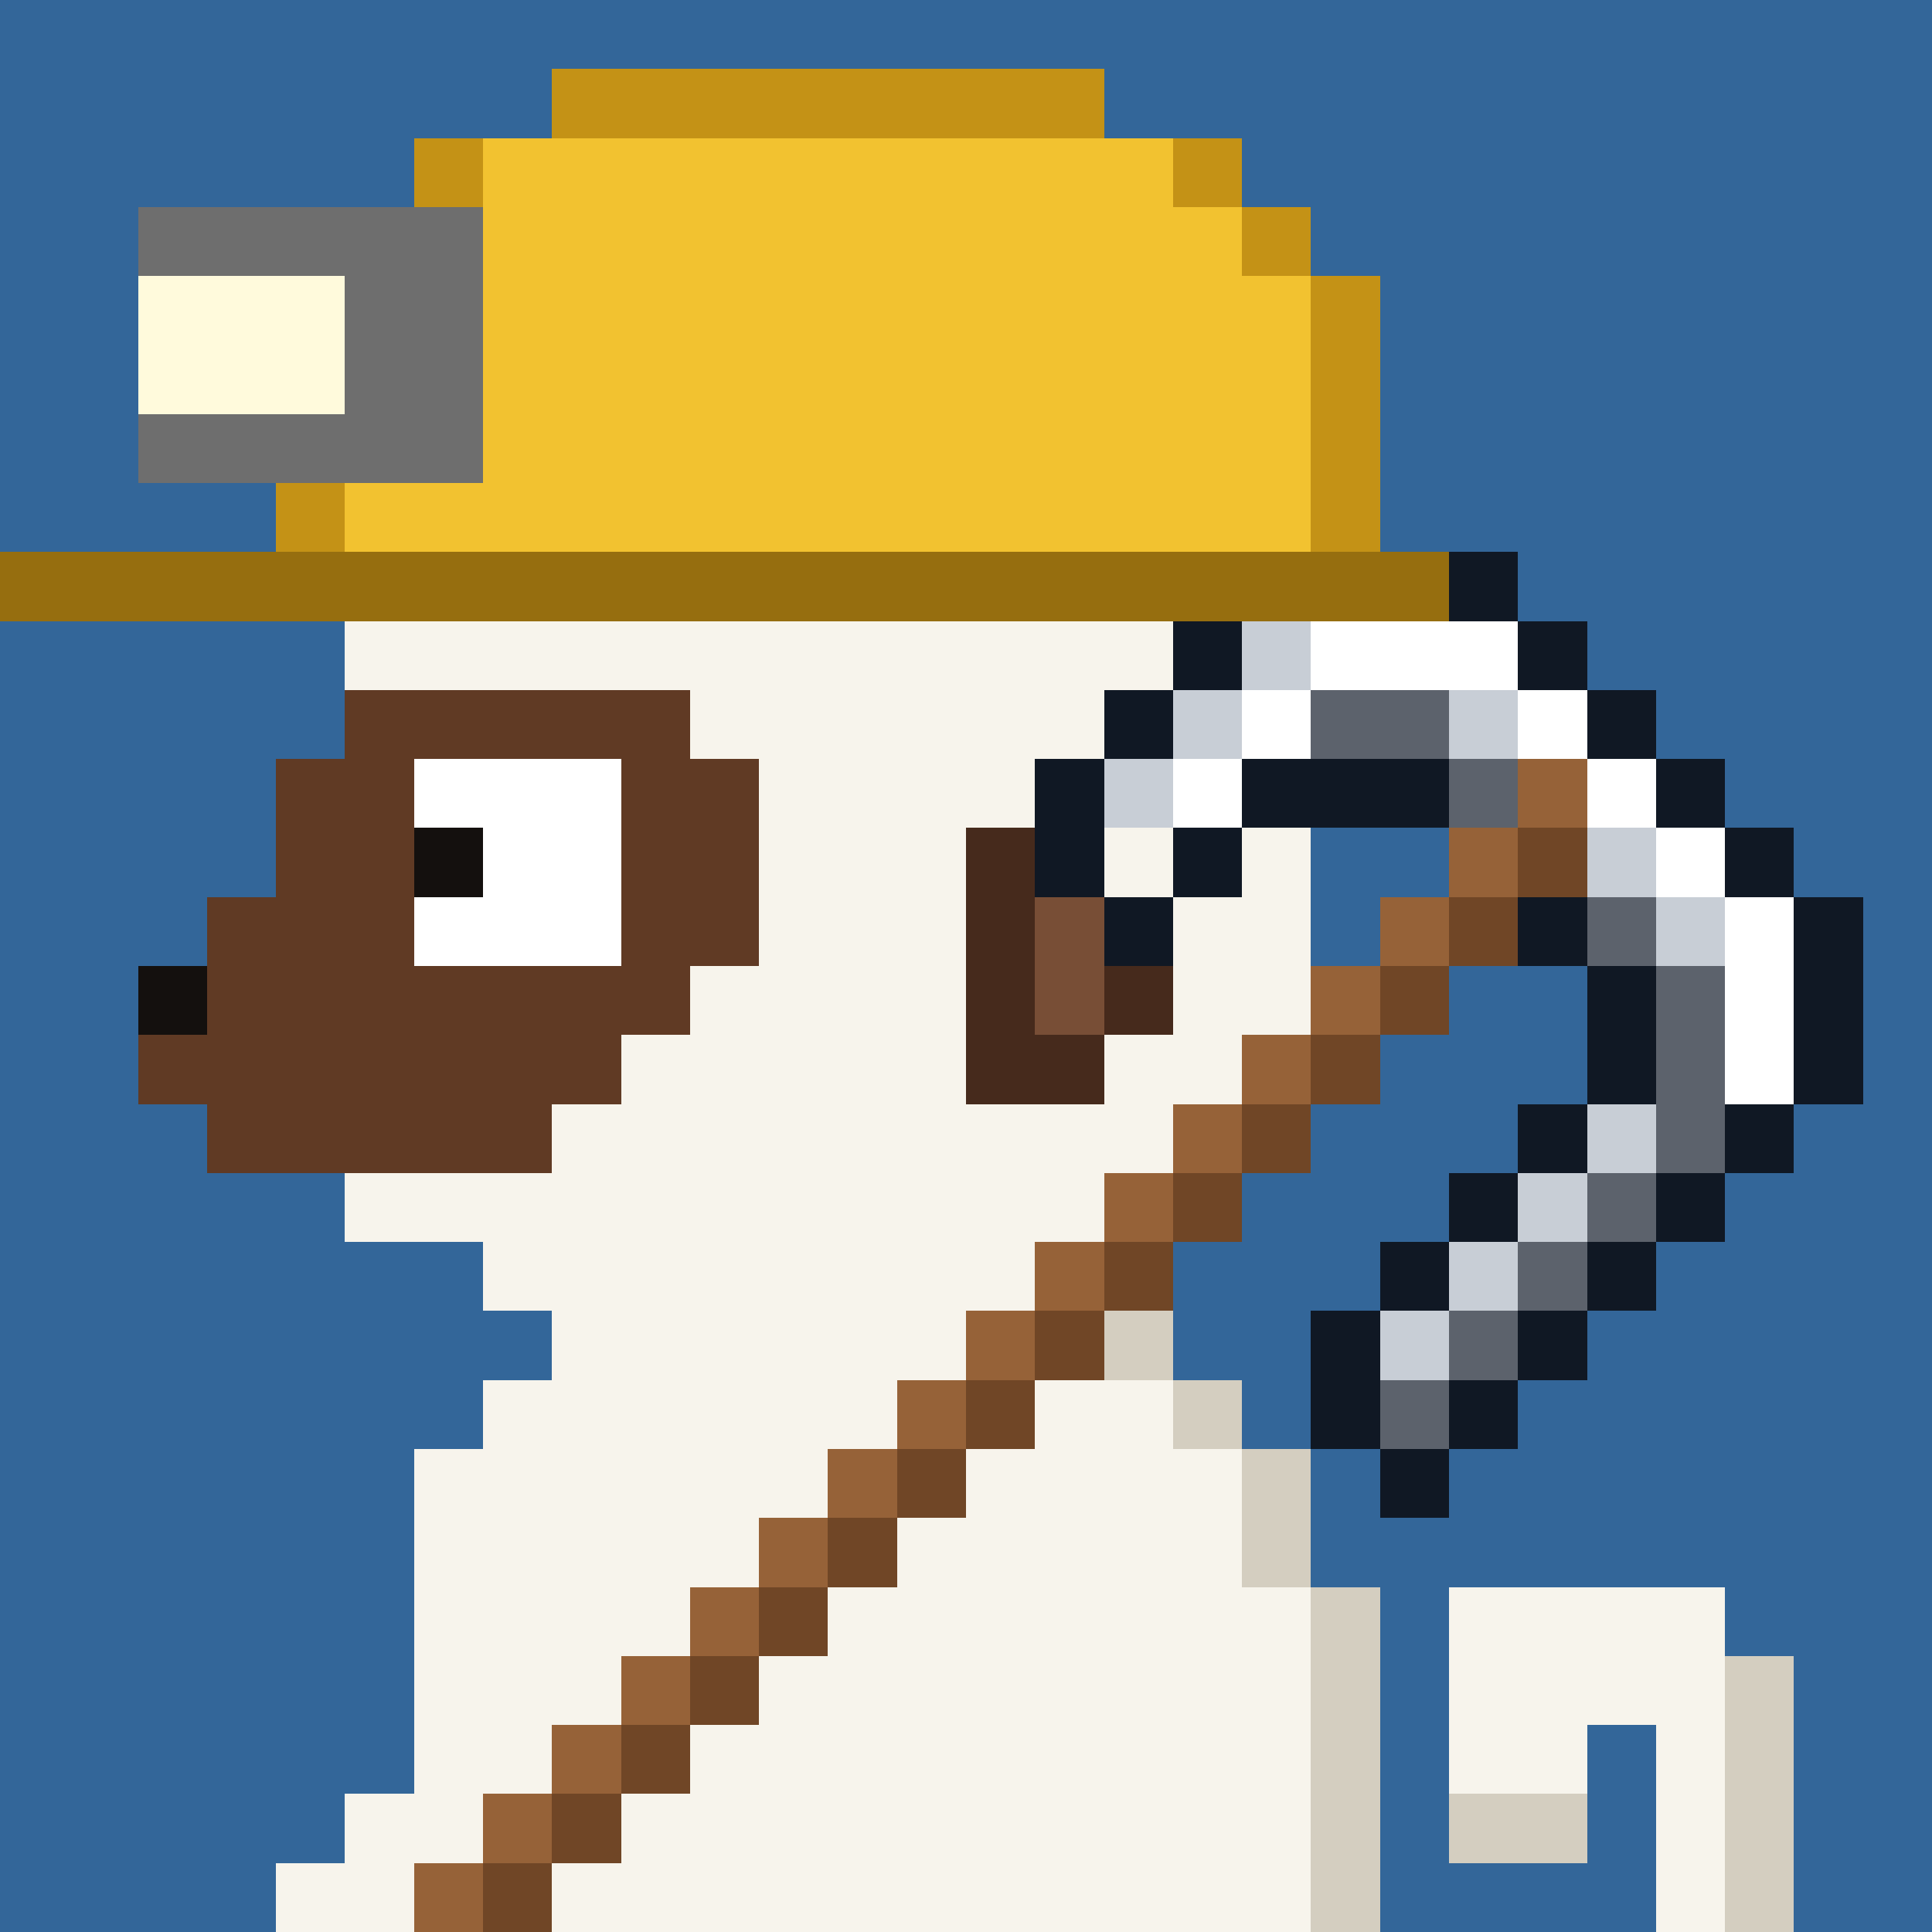
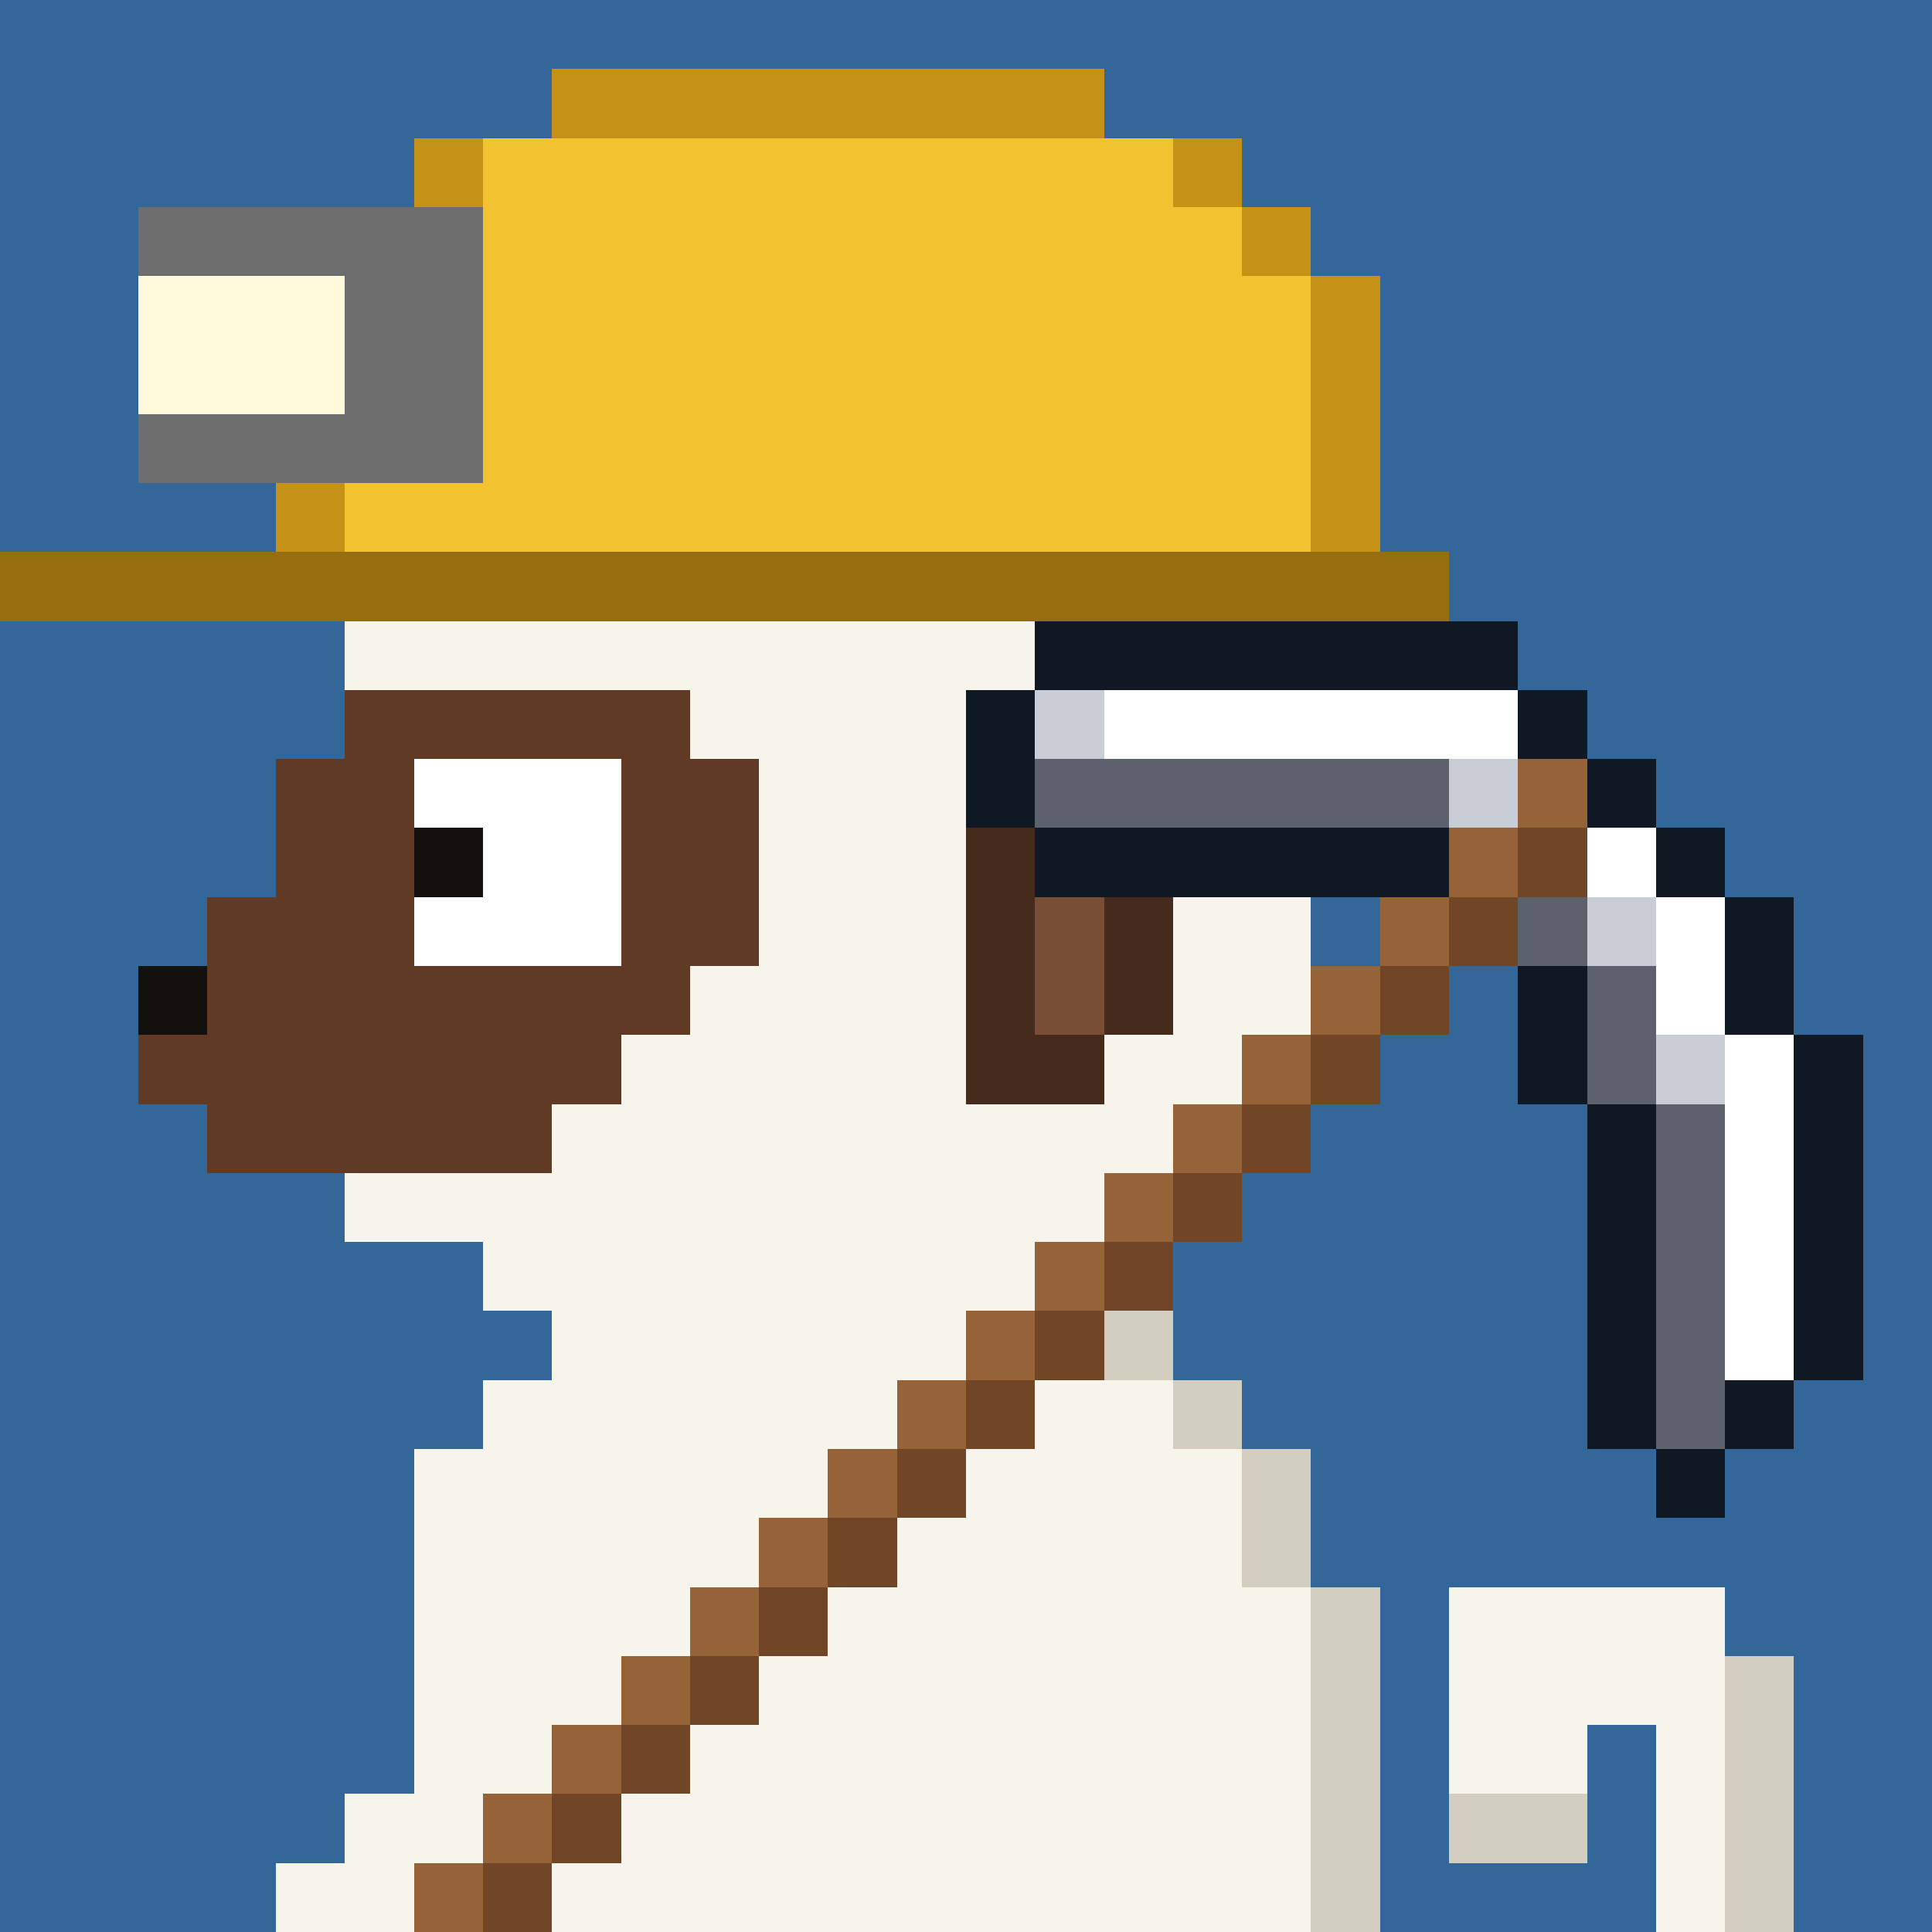
<svg xmlns="http://www.w3.org/2000/svg" viewBox="0 0 28 28" shape-rendering="crispEdges">
  <rect width="28" height="28" fill="#336699" />
  <rect x="8" y="1" width="1" height="1" fill="#c49216" />
  <rect x="9" y="1" width="1" height="1" fill="#c49216" />
  <rect x="10" y="1" width="1" height="1" fill="#c49216" />
  <rect x="11" y="1" width="1" height="1" fill="#c49216" />
  <rect x="12" y="1" width="1" height="1" fill="#c49216" />
  <rect x="13" y="1" width="1" height="1" fill="#c49216" />
  <rect x="14" y="1" width="1" height="1" fill="#c49216" />
  <rect x="15" y="1" width="1" height="1" fill="#c49216" />
  <rect x="6" y="2" width="1" height="1" fill="#c49216" />
  <rect x="7" y="2" width="1" height="1" fill="#f2c230" />
  <rect x="8" y="2" width="1" height="1" fill="#f2c230" />
  <rect x="9" y="2" width="1" height="1" fill="#f2c230" />
  <rect x="10" y="2" width="1" height="1" fill="#f2c230" />
  <rect x="11" y="2" width="1" height="1" fill="#f2c230" />
  <rect x="12" y="2" width="1" height="1" fill="#f2c230" />
  <rect x="13" y="2" width="1" height="1" fill="#f2c230" />
  <rect x="14" y="2" width="1" height="1" fill="#f2c230" />
  <rect x="15" y="2" width="1" height="1" fill="#f2c230" />
  <rect x="16" y="2" width="1" height="1" fill="#f2c230" />
  <rect x="17" y="2" width="1" height="1" fill="#c49216" />
  <rect x="2" y="3" width="1" height="1" fill="#6e6e6e" />
  <rect x="3" y="3" width="1" height="1" fill="#6e6e6e" />
  <rect x="4" y="3" width="1" height="1" fill="#6e6e6e" />
  <rect x="5" y="3" width="1" height="1" fill="#6e6e6e" />
  <rect x="6" y="3" width="1" height="1" fill="#6e6e6e" />
  <rect x="7" y="3" width="1" height="1" fill="#f2c230" />
  <rect x="8" y="3" width="1" height="1" fill="#f2c230" />
  <rect x="9" y="3" width="1" height="1" fill="#f2c230" />
  <rect x="10" y="3" width="1" height="1" fill="#f2c230" />
  <rect x="11" y="3" width="1" height="1" fill="#f2c230" />
  <rect x="12" y="3" width="1" height="1" fill="#f2c230" />
  <rect x="13" y="3" width="1" height="1" fill="#f2c230" />
  <rect x="14" y="3" width="1" height="1" fill="#f2c230" />
  <rect x="15" y="3" width="1" height="1" fill="#f2c230" />
  <rect x="16" y="3" width="1" height="1" fill="#f2c230" />
  <rect x="17" y="3" width="1" height="1" fill="#f2c230" />
  <rect x="18" y="3" width="1" height="1" fill="#c49216" />
  <rect x="2" y="4" width="1" height="1" fill="#fffadc" />
  <rect x="3" y="4" width="1" height="1" fill="#fffadc" />
  <rect x="4" y="4" width="1" height="1" fill="#fffadc" />
  <rect x="5" y="4" width="1" height="1" fill="#6e6e6e" />
  <rect x="6" y="4" width="1" height="1" fill="#6e6e6e" />
  <rect x="7" y="4" width="1" height="1" fill="#f2c230" />
  <rect x="8" y="4" width="1" height="1" fill="#f2c230" />
  <rect x="9" y="4" width="1" height="1" fill="#f2c230" />
  <rect x="10" y="4" width="1" height="1" fill="#f2c230" />
  <rect x="11" y="4" width="1" height="1" fill="#f2c230" />
  <rect x="12" y="4" width="1" height="1" fill="#f2c230" />
  <rect x="13" y="4" width="1" height="1" fill="#f2c230" />
  <rect x="14" y="4" width="1" height="1" fill="#f2c230" />
  <rect x="15" y="4" width="1" height="1" fill="#f2c230" />
  <rect x="16" y="4" width="1" height="1" fill="#f2c230" />
  <rect x="17" y="4" width="1" height="1" fill="#f2c230" />
  <rect x="18" y="4" width="1" height="1" fill="#f2c230" />
  <rect x="19" y="4" width="1" height="1" fill="#c49216" />
  <rect x="2" y="5" width="1" height="1" fill="#fffadc" />
  <rect x="3" y="5" width="1" height="1" fill="#fffadc" />
  <rect x="4" y="5" width="1" height="1" fill="#fffadc" />
  <rect x="5" y="5" width="1" height="1" fill="#6e6e6e" />
  <rect x="6" y="5" width="1" height="1" fill="#6e6e6e" />
  <rect x="7" y="5" width="1" height="1" fill="#f2c230" />
  <rect x="8" y="5" width="1" height="1" fill="#f2c230" />
  <rect x="9" y="5" width="1" height="1" fill="#f2c230" />
  <rect x="10" y="5" width="1" height="1" fill="#f2c230" />
  <rect x="11" y="5" width="1" height="1" fill="#f2c230" />
  <rect x="12" y="5" width="1" height="1" fill="#f2c230" />
  <rect x="13" y="5" width="1" height="1" fill="#f2c230" />
  <rect x="14" y="5" width="1" height="1" fill="#f2c230" />
  <rect x="15" y="5" width="1" height="1" fill="#f2c230" />
  <rect x="16" y="5" width="1" height="1" fill="#f2c230" />
  <rect x="17" y="5" width="1" height="1" fill="#f2c230" />
  <rect x="18" y="5" width="1" height="1" fill="#f2c230" />
  <rect x="19" y="5" width="1" height="1" fill="#c49216" />
  <rect x="2" y="6" width="1" height="1" fill="#6e6e6e" />
  <rect x="3" y="6" width="1" height="1" fill="#6e6e6e" />
  <rect x="4" y="6" width="1" height="1" fill="#6e6e6e" />
  <rect x="5" y="6" width="1" height="1" fill="#6e6e6e" />
  <rect x="6" y="6" width="1" height="1" fill="#6e6e6e" />
  <rect x="7" y="6" width="1" height="1" fill="#f2c230" />
  <rect x="8" y="6" width="1" height="1" fill="#f2c230" />
  <rect x="9" y="6" width="1" height="1" fill="#f2c230" />
  <rect x="10" y="6" width="1" height="1" fill="#f2c230" />
  <rect x="11" y="6" width="1" height="1" fill="#f2c230" />
  <rect x="12" y="6" width="1" height="1" fill="#f2c230" />
  <rect x="13" y="6" width="1" height="1" fill="#f2c230" />
  <rect x="14" y="6" width="1" height="1" fill="#f2c230" />
  <rect x="15" y="6" width="1" height="1" fill="#f2c230" />
  <rect x="16" y="6" width="1" height="1" fill="#f2c230" />
  <rect x="17" y="6" width="1" height="1" fill="#f2c230" />
  <rect x="18" y="6" width="1" height="1" fill="#f2c230" />
  <rect x="19" y="6" width="1" height="1" fill="#c49216" />
  <rect x="4" y="7" width="1" height="1" fill="#c49216" />
  <rect x="5" y="7" width="1" height="1" fill="#f2c230" />
  <rect x="6" y="7" width="1" height="1" fill="#f2c230" />
  <rect x="7" y="7" width="1" height="1" fill="#f2c230" />
  <rect x="8" y="7" width="1" height="1" fill="#f2c230" />
  <rect x="9" y="7" width="1" height="1" fill="#f2c230" />
  <rect x="10" y="7" width="1" height="1" fill="#f2c230" />
  <rect x="11" y="7" width="1" height="1" fill="#f2c230" />
  <rect x="12" y="7" width="1" height="1" fill="#f2c230" />
  <rect x="13" y="7" width="1" height="1" fill="#f2c230" />
  <rect x="14" y="7" width="1" height="1" fill="#f2c230" />
  <rect x="15" y="7" width="1" height="1" fill="#f2c230" />
  <rect x="16" y="7" width="1" height="1" fill="#f2c230" />
  <rect x="17" y="7" width="1" height="1" fill="#f2c230" />
  <rect x="18" y="7" width="1" height="1" fill="#f2c230" />
  <rect x="19" y="7" width="1" height="1" fill="#c49216" />
  <rect x="0" y="8" width="1" height="1" fill="#966e0f" />
  <rect x="1" y="8" width="1" height="1" fill="#966e0f" />
  <rect x="2" y="8" width="1" height="1" fill="#966e0f" />
  <rect x="3" y="8" width="1" height="1" fill="#966e0f" />
  <rect x="4" y="8" width="1" height="1" fill="#966e0f" />
  <rect x="5" y="8" width="1" height="1" fill="#966e0f" />
  <rect x="6" y="8" width="1" height="1" fill="#966e0f" />
  <rect x="7" y="8" width="1" height="1" fill="#966e0f" />
  <rect x="8" y="8" width="1" height="1" fill="#966e0f" />
  <rect x="9" y="8" width="1" height="1" fill="#966e0f" />
  <rect x="10" y="8" width="1" height="1" fill="#966e0f" />
  <rect x="11" y="8" width="1" height="1" fill="#966e0f" />
  <rect x="12" y="8" width="1" height="1" fill="#966e0f" />
  <rect x="13" y="8" width="1" height="1" fill="#966e0f" />
  <rect x="14" y="8" width="1" height="1" fill="#966e0f" />
  <rect x="15" y="8" width="1" height="1" fill="#966e0f" />
  <rect x="16" y="8" width="1" height="1" fill="#966e0f" />
  <rect x="17" y="8" width="1" height="1" fill="#966e0f" />
  <rect x="18" y="8" width="1" height="1" fill="#966e0f" />
  <rect x="19" y="8" width="1" height="1" fill="#966e0f" />
  <rect x="20" y="8" width="1" height="1" fill="#966e0f" />
-   <rect x="21" y="8" width="1" height="1" fill="#101824" />
  <rect x="5" y="9" width="1" height="1" fill="#f7f4ec" />
  <rect x="6" y="9" width="1" height="1" fill="#f7f4ec" />
  <rect x="7" y="9" width="1" height="1" fill="#f7f4ec" />
  <rect x="8" y="9" width="1" height="1" fill="#f7f4ec" />
  <rect x="9" y="9" width="1" height="1" fill="#f7f4ec" />
  <rect x="10" y="9" width="1" height="1" fill="#f7f4ec" />
  <rect x="11" y="9" width="1" height="1" fill="#f7f4ec" />
  <rect x="12" y="9" width="1" height="1" fill="#f7f4ec" />
  <rect x="13" y="9" width="1" height="1" fill="#f7f4ec" />
  <rect x="14" y="9" width="1" height="1" fill="#f7f4ec" />
-   <rect x="15" y="9" width="1" height="1" fill="#f7f4ec" />
-   <rect x="16" y="9" width="1" height="1" fill="#f7f4ec" />
+   <rect x="15" y="9" width="1" height="1" fill="#101824" />
+   <rect x="16" y="9" width="1" height="1" fill="#101824" />
  <rect x="17" y="9" width="1" height="1" fill="#101824" />
-   <rect x="18" y="9" width="1" height="1" fill="#c8ced6" />
-   <rect x="19" y="9" width="1" height="1" fill="#ffffff" />
-   <rect x="20" y="9" width="1" height="1" fill="#ffffff" />
-   <rect x="21" y="9" width="1" height="1" fill="#ffffff" />
-   <rect x="22" y="9" width="1" height="1" fill="#101824" />
+   <rect x="18" y="9" width="1" height="1" fill="#101824" />
+   <rect x="19" y="9" width="1" height="1" fill="#101824" />
+   <rect x="20" y="9" width="1" height="1" fill="#101824" />
+   <rect x="21" y="9" width="1" height="1" fill="#101824" />
  <rect x="5" y="10" width="1" height="1" fill="#603a24" />
  <rect x="6" y="10" width="1" height="1" fill="#603a24" />
  <rect x="7" y="10" width="1" height="1" fill="#603a24" />
  <rect x="8" y="10" width="1" height="1" fill="#603a24" />
  <rect x="9" y="10" width="1" height="1" fill="#603a24" />
  <rect x="10" y="10" width="1" height="1" fill="#f7f4ec" />
  <rect x="11" y="10" width="1" height="1" fill="#f7f4ec" />
  <rect x="12" y="10" width="1" height="1" fill="#f7f4ec" />
  <rect x="13" y="10" width="1" height="1" fill="#f7f4ec" />
-   <rect x="14" y="10" width="1" height="1" fill="#f7f4ec" />
-   <rect x="15" y="10" width="1" height="1" fill="#f7f4ec" />
-   <rect x="16" y="10" width="1" height="1" fill="#101824" />
-   <rect x="17" y="10" width="1" height="1" fill="#c8ced6" />
+   <rect x="14" y="10" width="1" height="1" fill="#101824" />
+   <rect x="15" y="10" width="1" height="1" fill="#c8ced6" />
+   <rect x="16" y="10" width="1" height="1" fill="#ffffff" />
+   <rect x="17" y="10" width="1" height="1" fill="#ffffff" />
  <rect x="18" y="10" width="1" height="1" fill="#ffffff" />
-   <rect x="19" y="10" width="1" height="1" fill="#5c626c" />
-   <rect x="20" y="10" width="1" height="1" fill="#5c626c" />
-   <rect x="21" y="10" width="1" height="1" fill="#c8ced6" />
-   <rect x="22" y="10" width="1" height="1" fill="#ffffff" />
-   <rect x="23" y="10" width="1" height="1" fill="#101824" />
+   <rect x="19" y="10" width="1" height="1" fill="#ffffff" />
+   <rect x="20" y="10" width="1" height="1" fill="#ffffff" />
+   <rect x="21" y="10" width="1" height="1" fill="#ffffff" />
+   <rect x="22" y="10" width="1" height="1" fill="#101824" />
  <rect x="4" y="11" width="1" height="1" fill="#603a24" />
  <rect x="5" y="11" width="1" height="1" fill="#603a24" />
  <rect x="6" y="11" width="1" height="1" fill="#ffffff" />
  <rect x="7" y="11" width="1" height="1" fill="#ffffff" />
  <rect x="8" y="11" width="1" height="1" fill="#ffffff" />
  <rect x="9" y="11" width="1" height="1" fill="#603a24" />
  <rect x="10" y="11" width="1" height="1" fill="#603a24" />
  <rect x="11" y="11" width="1" height="1" fill="#f7f4ec" />
  <rect x="12" y="11" width="1" height="1" fill="#f7f4ec" />
  <rect x="13" y="11" width="1" height="1" fill="#f7f4ec" />
-   <rect x="14" y="11" width="1" height="1" fill="#f7f4ec" />
-   <rect x="15" y="11" width="1" height="1" fill="#101824" />
-   <rect x="16" y="11" width="1" height="1" fill="#c8ced6" />
-   <rect x="17" y="11" width="1" height="1" fill="#ffffff" />
-   <rect x="18" y="11" width="1" height="1" fill="#101824" />
-   <rect x="19" y="11" width="1" height="1" fill="#101824" />
-   <rect x="20" y="11" width="1" height="1" fill="#101824" />
-   <rect x="21" y="11" width="1" height="1" fill="#5c626c" />
+   <rect x="14" y="11" width="1" height="1" fill="#101824" />
+   <rect x="15" y="11" width="1" height="1" fill="#5c626c" />
+   <rect x="16" y="11" width="1" height="1" fill="#5c626c" />
+   <rect x="17" y="11" width="1" height="1" fill="#5c626c" />
+   <rect x="18" y="11" width="1" height="1" fill="#5c626c" />
+   <rect x="19" y="11" width="1" height="1" fill="#5c626c" />
+   <rect x="20" y="11" width="1" height="1" fill="#5c626c" />
+   <rect x="21" y="11" width="1" height="1" fill="#c8ced6" />
  <rect x="22" y="11" width="1" height="1" fill="#966238" />
-   <rect x="23" y="11" width="1" height="1" fill="#ffffff" />
-   <rect x="24" y="11" width="1" height="1" fill="#101824" />
+   <rect x="23" y="11" width="1" height="1" fill="#101824" />
  <rect x="4" y="12" width="1" height="1" fill="#603a24" />
  <rect x="5" y="12" width="1" height="1" fill="#603a24" />
  <rect x="6" y="12" width="1" height="1" fill="#14100e" />
  <rect x="7" y="12" width="1" height="1" fill="#ffffff" />
  <rect x="8" y="12" width="1" height="1" fill="#ffffff" />
  <rect x="9" y="12" width="1" height="1" fill="#603a24" />
  <rect x="10" y="12" width="1" height="1" fill="#603a24" />
  <rect x="11" y="12" width="1" height="1" fill="#f7f4ec" />
  <rect x="12" y="12" width="1" height="1" fill="#f7f4ec" />
  <rect x="13" y="12" width="1" height="1" fill="#f7f4ec" />
  <rect x="14" y="12" width="1" height="1" fill="#462a1c" />
  <rect x="15" y="12" width="1" height="1" fill="#101824" />
-   <rect x="16" y="12" width="1" height="1" fill="#f7f4ec" />
+   <rect x="16" y="12" width="1" height="1" fill="#101824" />
  <rect x="17" y="12" width="1" height="1" fill="#101824" />
-   <rect x="18" y="12" width="1" height="1" fill="#f7f4ec" />
+   <rect x="18" y="12" width="1" height="1" fill="#101824" />
+   <rect x="19" y="12" width="1" height="1" fill="#101824" />
+   <rect x="20" y="12" width="1" height="1" fill="#101824" />
  <rect x="21" y="12" width="1" height="1" fill="#966238" />
  <rect x="22" y="12" width="1" height="1" fill="#704626" />
-   <rect x="23" y="12" width="1" height="1" fill="#c8ced6" />
-   <rect x="24" y="12" width="1" height="1" fill="#ffffff" />
-   <rect x="25" y="12" width="1" height="1" fill="#101824" />
+   <rect x="23" y="12" width="1" height="1" fill="#ffffff" />
+   <rect x="24" y="12" width="1" height="1" fill="#101824" />
  <rect x="3" y="13" width="1" height="1" fill="#603a24" />
  <rect x="4" y="13" width="1" height="1" fill="#603a24" />
  <rect x="5" y="13" width="1" height="1" fill="#603a24" />
  <rect x="6" y="13" width="1" height="1" fill="#ffffff" />
  <rect x="7" y="13" width="1" height="1" fill="#ffffff" />
  <rect x="8" y="13" width="1" height="1" fill="#ffffff" />
  <rect x="9" y="13" width="1" height="1" fill="#603a24" />
  <rect x="10" y="13" width="1" height="1" fill="#603a24" />
  <rect x="11" y="13" width="1" height="1" fill="#f7f4ec" />
  <rect x="12" y="13" width="1" height="1" fill="#f7f4ec" />
  <rect x="13" y="13" width="1" height="1" fill="#f7f4ec" />
  <rect x="14" y="13" width="1" height="1" fill="#462a1c" />
  <rect x="15" y="13" width="1" height="1" fill="#784e36" />
-   <rect x="16" y="13" width="1" height="1" fill="#101824" />
+   <rect x="16" y="13" width="1" height="1" fill="#462a1c" />
  <rect x="17" y="13" width="1" height="1" fill="#f7f4ec" />
  <rect x="18" y="13" width="1" height="1" fill="#f7f4ec" />
  <rect x="20" y="13" width="1" height="1" fill="#966238" />
  <rect x="21" y="13" width="1" height="1" fill="#704626" />
-   <rect x="22" y="13" width="1" height="1" fill="#101824" />
-   <rect x="23" y="13" width="1" height="1" fill="#5c626c" />
-   <rect x="24" y="13" width="1" height="1" fill="#c8ced6" />
-   <rect x="25" y="13" width="1" height="1" fill="#ffffff" />
-   <rect x="26" y="13" width="1" height="1" fill="#101824" />
+   <rect x="22" y="13" width="1" height="1" fill="#5c626c" />
+   <rect x="23" y="13" width="1" height="1" fill="#c8ced6" />
+   <rect x="24" y="13" width="1" height="1" fill="#ffffff" />
+   <rect x="25" y="13" width="1" height="1" fill="#101824" />
  <rect x="2" y="14" width="1" height="1" fill="#14100e" />
  <rect x="3" y="14" width="1" height="1" fill="#603a24" />
  <rect x="4" y="14" width="1" height="1" fill="#603a24" />
  <rect x="5" y="14" width="1" height="1" fill="#603a24" />
  <rect x="6" y="14" width="1" height="1" fill="#603a24" />
  <rect x="7" y="14" width="1" height="1" fill="#603a24" />
  <rect x="8" y="14" width="1" height="1" fill="#603a24" />
  <rect x="9" y="14" width="1" height="1" fill="#603a24" />
  <rect x="10" y="14" width="1" height="1" fill="#f7f4ec" />
  <rect x="11" y="14" width="1" height="1" fill="#f7f4ec" />
  <rect x="12" y="14" width="1" height="1" fill="#f7f4ec" />
  <rect x="13" y="14" width="1" height="1" fill="#f7f4ec" />
  <rect x="14" y="14" width="1" height="1" fill="#462a1c" />
  <rect x="15" y="14" width="1" height="1" fill="#784e36" />
  <rect x="16" y="14" width="1" height="1" fill="#462a1c" />
  <rect x="17" y="14" width="1" height="1" fill="#f7f4ec" />
  <rect x="18" y="14" width="1" height="1" fill="#f7f4ec" />
  <rect x="19" y="14" width="1" height="1" fill="#966238" />
  <rect x="20" y="14" width="1" height="1" fill="#704626" />
-   <rect x="23" y="14" width="1" height="1" fill="#101824" />
-   <rect x="24" y="14" width="1" height="1" fill="#5c626c" />
-   <rect x="25" y="14" width="1" height="1" fill="#ffffff" />
-   <rect x="26" y="14" width="1" height="1" fill="#101824" />
+   <rect x="22" y="14" width="1" height="1" fill="#101824" />
+   <rect x="23" y="14" width="1" height="1" fill="#5c626c" />
+   <rect x="24" y="14" width="1" height="1" fill="#ffffff" />
+   <rect x="25" y="14" width="1" height="1" fill="#101824" />
  <rect x="2" y="15" width="1" height="1" fill="#603a24" />
  <rect x="3" y="15" width="1" height="1" fill="#603a24" />
  <rect x="4" y="15" width="1" height="1" fill="#603a24" />
  <rect x="5" y="15" width="1" height="1" fill="#603a24" />
  <rect x="6" y="15" width="1" height="1" fill="#603a24" />
  <rect x="7" y="15" width="1" height="1" fill="#603a24" />
  <rect x="8" y="15" width="1" height="1" fill="#603a24" />
  <rect x="9" y="15" width="1" height="1" fill="#f7f4ec" />
  <rect x="10" y="15" width="1" height="1" fill="#f7f4ec" />
  <rect x="11" y="15" width="1" height="1" fill="#f7f4ec" />
  <rect x="12" y="15" width="1" height="1" fill="#f7f4ec" />
  <rect x="13" y="15" width="1" height="1" fill="#f7f4ec" />
  <rect x="14" y="15" width="1" height="1" fill="#462a1c" />
  <rect x="15" y="15" width="1" height="1" fill="#462a1c" />
  <rect x="16" y="15" width="1" height="1" fill="#f7f4ec" />
  <rect x="17" y="15" width="1" height="1" fill="#f7f4ec" />
  <rect x="18" y="15" width="1" height="1" fill="#966238" />
  <rect x="19" y="15" width="1" height="1" fill="#704626" />
-   <rect x="23" y="15" width="1" height="1" fill="#101824" />
-   <rect x="24" y="15" width="1" height="1" fill="#5c626c" />
+   <rect x="22" y="15" width="1" height="1" fill="#101824" />
+   <rect x="23" y="15" width="1" height="1" fill="#5c626c" />
+   <rect x="24" y="15" width="1" height="1" fill="#c8ced6" />
  <rect x="25" y="15" width="1" height="1" fill="#ffffff" />
  <rect x="26" y="15" width="1" height="1" fill="#101824" />
  <rect x="3" y="16" width="1" height="1" fill="#603a24" />
  <rect x="4" y="16" width="1" height="1" fill="#603a24" />
  <rect x="5" y="16" width="1" height="1" fill="#603a24" />
  <rect x="6" y="16" width="1" height="1" fill="#603a24" />
  <rect x="7" y="16" width="1" height="1" fill="#603a24" />
  <rect x="8" y="16" width="1" height="1" fill="#f7f4ec" />
  <rect x="9" y="16" width="1" height="1" fill="#f7f4ec" />
  <rect x="10" y="16" width="1" height="1" fill="#f7f4ec" />
  <rect x="11" y="16" width="1" height="1" fill="#f7f4ec" />
  <rect x="12" y="16" width="1" height="1" fill="#f7f4ec" />
  <rect x="13" y="16" width="1" height="1" fill="#f7f4ec" />
  <rect x="14" y="16" width="1" height="1" fill="#f7f4ec" />
  <rect x="15" y="16" width="1" height="1" fill="#f7f4ec" />
  <rect x="16" y="16" width="1" height="1" fill="#f7f4ec" />
  <rect x="17" y="16" width="1" height="1" fill="#966238" />
  <rect x="18" y="16" width="1" height="1" fill="#704626" />
-   <rect x="22" y="16" width="1" height="1" fill="#101824" />
-   <rect x="23" y="16" width="1" height="1" fill="#c8ced6" />
+   <rect x="23" y="16" width="1" height="1" fill="#101824" />
  <rect x="24" y="16" width="1" height="1" fill="#5c626c" />
-   <rect x="25" y="16" width="1" height="1" fill="#101824" />
+   <rect x="25" y="16" width="1" height="1" fill="#ffffff" />
+   <rect x="26" y="16" width="1" height="1" fill="#101824" />
  <rect x="5" y="17" width="1" height="1" fill="#f7f4ec" />
  <rect x="6" y="17" width="1" height="1" fill="#f7f4ec" />
  <rect x="7" y="17" width="1" height="1" fill="#f7f4ec" />
  <rect x="8" y="17" width="1" height="1" fill="#f7f4ec" />
  <rect x="9" y="17" width="1" height="1" fill="#f7f4ec" />
  <rect x="10" y="17" width="1" height="1" fill="#f7f4ec" />
  <rect x="11" y="17" width="1" height="1" fill="#f7f4ec" />
  <rect x="12" y="17" width="1" height="1" fill="#f7f4ec" />
  <rect x="13" y="17" width="1" height="1" fill="#f7f4ec" />
  <rect x="14" y="17" width="1" height="1" fill="#f7f4ec" />
  <rect x="15" y="17" width="1" height="1" fill="#f7f4ec" />
  <rect x="16" y="17" width="1" height="1" fill="#966238" />
  <rect x="17" y="17" width="1" height="1" fill="#704626" />
-   <rect x="21" y="17" width="1" height="1" fill="#101824" />
-   <rect x="22" y="17" width="1" height="1" fill="#c8ced6" />
-   <rect x="23" y="17" width="1" height="1" fill="#5c626c" />
-   <rect x="24" y="17" width="1" height="1" fill="#101824" />
+   <rect x="23" y="17" width="1" height="1" fill="#101824" />
+   <rect x="24" y="17" width="1" height="1" fill="#5c626c" />
+   <rect x="25" y="17" width="1" height="1" fill="#ffffff" />
+   <rect x="26" y="17" width="1" height="1" fill="#101824" />
  <rect x="7" y="18" width="1" height="1" fill="#f7f4ec" />
  <rect x="8" y="18" width="1" height="1" fill="#f7f4ec" />
  <rect x="9" y="18" width="1" height="1" fill="#f7f4ec" />
  <rect x="10" y="18" width="1" height="1" fill="#f7f4ec" />
  <rect x="11" y="18" width="1" height="1" fill="#f7f4ec" />
  <rect x="12" y="18" width="1" height="1" fill="#f7f4ec" />
  <rect x="13" y="18" width="1" height="1" fill="#f7f4ec" />
  <rect x="14" y="18" width="1" height="1" fill="#f7f4ec" />
  <rect x="15" y="18" width="1" height="1" fill="#966238" />
  <rect x="16" y="18" width="1" height="1" fill="#704626" />
-   <rect x="20" y="18" width="1" height="1" fill="#101824" />
-   <rect x="21" y="18" width="1" height="1" fill="#c8ced6" />
-   <rect x="22" y="18" width="1" height="1" fill="#5c626c" />
  <rect x="23" y="18" width="1" height="1" fill="#101824" />
+   <rect x="24" y="18" width="1" height="1" fill="#5c626c" />
+   <rect x="25" y="18" width="1" height="1" fill="#ffffff" />
+   <rect x="26" y="18" width="1" height="1" fill="#101824" />
  <rect x="8" y="19" width="1" height="1" fill="#f7f4ec" />
  <rect x="9" y="19" width="1" height="1" fill="#f7f4ec" />
  <rect x="10" y="19" width="1" height="1" fill="#f7f4ec" />
  <rect x="11" y="19" width="1" height="1" fill="#f7f4ec" />
  <rect x="12" y="19" width="1" height="1" fill="#f7f4ec" />
  <rect x="13" y="19" width="1" height="1" fill="#f7f4ec" />
  <rect x="14" y="19" width="1" height="1" fill="#966238" />
  <rect x="15" y="19" width="1" height="1" fill="#704626" />
  <rect x="16" y="19" width="1" height="1" fill="#d4cec0" />
-   <rect x="19" y="19" width="1" height="1" fill="#101824" />
-   <rect x="20" y="19" width="1" height="1" fill="#c8ced6" />
-   <rect x="21" y="19" width="1" height="1" fill="#5c626c" />
-   <rect x="22" y="19" width="1" height="1" fill="#101824" />
+   <rect x="23" y="19" width="1" height="1" fill="#101824" />
+   <rect x="24" y="19" width="1" height="1" fill="#5c626c" />
+   <rect x="25" y="19" width="1" height="1" fill="#ffffff" />
+   <rect x="26" y="19" width="1" height="1" fill="#101824" />
  <rect x="7" y="20" width="1" height="1" fill="#f7f4ec" />
  <rect x="8" y="20" width="1" height="1" fill="#f7f4ec" />
  <rect x="9" y="20" width="1" height="1" fill="#f7f4ec" />
  <rect x="10" y="20" width="1" height="1" fill="#f7f4ec" />
  <rect x="11" y="20" width="1" height="1" fill="#f7f4ec" />
  <rect x="12" y="20" width="1" height="1" fill="#f7f4ec" />
  <rect x="13" y="20" width="1" height="1" fill="#966238" />
  <rect x="14" y="20" width="1" height="1" fill="#704626" />
  <rect x="15" y="20" width="1" height="1" fill="#f7f4ec" />
  <rect x="16" y="20" width="1" height="1" fill="#f7f4ec" />
  <rect x="17" y="20" width="1" height="1" fill="#d4cec0" />
-   <rect x="19" y="20" width="1" height="1" fill="#101824" />
-   <rect x="20" y="20" width="1" height="1" fill="#5c626c" />
-   <rect x="21" y="20" width="1" height="1" fill="#101824" />
+   <rect x="23" y="20" width="1" height="1" fill="#101824" />
+   <rect x="24" y="20" width="1" height="1" fill="#5c626c" />
+   <rect x="25" y="20" width="1" height="1" fill="#101824" />
  <rect x="6" y="21" width="1" height="1" fill="#f7f4ec" />
  <rect x="7" y="21" width="1" height="1" fill="#f7f4ec" />
  <rect x="8" y="21" width="1" height="1" fill="#f7f4ec" />
  <rect x="9" y="21" width="1" height="1" fill="#f7f4ec" />
  <rect x="10" y="21" width="1" height="1" fill="#f7f4ec" />
  <rect x="11" y="21" width="1" height="1" fill="#f7f4ec" />
  <rect x="12" y="21" width="1" height="1" fill="#966238" />
  <rect x="13" y="21" width="1" height="1" fill="#704626" />
  <rect x="14" y="21" width="1" height="1" fill="#f7f4ec" />
  <rect x="15" y="21" width="1" height="1" fill="#f7f4ec" />
  <rect x="16" y="21" width="1" height="1" fill="#f7f4ec" />
  <rect x="17" y="21" width="1" height="1" fill="#f7f4ec" />
  <rect x="18" y="21" width="1" height="1" fill="#d4cec0" />
-   <rect x="20" y="21" width="1" height="1" fill="#101824" />
+   <rect x="24" y="21" width="1" height="1" fill="#101824" />
  <rect x="6" y="22" width="1" height="1" fill="#f7f4ec" />
  <rect x="7" y="22" width="1" height="1" fill="#f7f4ec" />
  <rect x="8" y="22" width="1" height="1" fill="#f7f4ec" />
  <rect x="9" y="22" width="1" height="1" fill="#f7f4ec" />
  <rect x="10" y="22" width="1" height="1" fill="#f7f4ec" />
  <rect x="11" y="22" width="1" height="1" fill="#966238" />
  <rect x="12" y="22" width="1" height="1" fill="#704626" />
  <rect x="13" y="22" width="1" height="1" fill="#f7f4ec" />
  <rect x="14" y="22" width="1" height="1" fill="#f7f4ec" />
  <rect x="15" y="22" width="1" height="1" fill="#f7f4ec" />
  <rect x="16" y="22" width="1" height="1" fill="#f7f4ec" />
  <rect x="17" y="22" width="1" height="1" fill="#f7f4ec" />
  <rect x="18" y="22" width="1" height="1" fill="#d4cec0" />
  <rect x="6" y="23" width="1" height="1" fill="#f7f4ec" />
  <rect x="7" y="23" width="1" height="1" fill="#f7f4ec" />
  <rect x="8" y="23" width="1" height="1" fill="#f7f4ec" />
  <rect x="9" y="23" width="1" height="1" fill="#f7f4ec" />
  <rect x="10" y="23" width="1" height="1" fill="#966238" />
  <rect x="11" y="23" width="1" height="1" fill="#704626" />
  <rect x="12" y="23" width="1" height="1" fill="#f7f4ec" />
  <rect x="13" y="23" width="1" height="1" fill="#f7f4ec" />
  <rect x="14" y="23" width="1" height="1" fill="#f7f4ec" />
  <rect x="15" y="23" width="1" height="1" fill="#f7f4ec" />
  <rect x="16" y="23" width="1" height="1" fill="#f7f4ec" />
  <rect x="17" y="23" width="1" height="1" fill="#f7f4ec" />
  <rect x="18" y="23" width="1" height="1" fill="#f7f4ec" />
  <rect x="19" y="23" width="1" height="1" fill="#d4cec0" />
  <rect x="21" y="23" width="1" height="1" fill="#f7f4ec" />
  <rect x="22" y="23" width="1" height="1" fill="#f7f4ec" />
  <rect x="23" y="23" width="1" height="1" fill="#f7f4ec" />
  <rect x="24" y="23" width="1" height="1" fill="#f7f4ec" />
  <rect x="6" y="24" width="1" height="1" fill="#f7f4ec" />
  <rect x="7" y="24" width="1" height="1" fill="#f7f4ec" />
  <rect x="8" y="24" width="1" height="1" fill="#f7f4ec" />
  <rect x="9" y="24" width="1" height="1" fill="#966238" />
  <rect x="10" y="24" width="1" height="1" fill="#704626" />
  <rect x="11" y="24" width="1" height="1" fill="#f7f4ec" />
  <rect x="12" y="24" width="1" height="1" fill="#f7f4ec" />
  <rect x="13" y="24" width="1" height="1" fill="#f7f4ec" />
  <rect x="14" y="24" width="1" height="1" fill="#f7f4ec" />
  <rect x="15" y="24" width="1" height="1" fill="#f7f4ec" />
  <rect x="16" y="24" width="1" height="1" fill="#f7f4ec" />
  <rect x="17" y="24" width="1" height="1" fill="#f7f4ec" />
  <rect x="18" y="24" width="1" height="1" fill="#f7f4ec" />
  <rect x="19" y="24" width="1" height="1" fill="#d4cec0" />
  <rect x="21" y="24" width="1" height="1" fill="#f7f4ec" />
  <rect x="22" y="24" width="1" height="1" fill="#f7f4ec" />
  <rect x="23" y="24" width="1" height="1" fill="#f7f4ec" />
  <rect x="24" y="24" width="1" height="1" fill="#f7f4ec" />
  <rect x="25" y="24" width="1" height="1" fill="#d4cec0" />
  <rect x="6" y="25" width="1" height="1" fill="#f7f4ec" />
  <rect x="7" y="25" width="1" height="1" fill="#f7f4ec" />
  <rect x="8" y="25" width="1" height="1" fill="#966238" />
  <rect x="9" y="25" width="1" height="1" fill="#704626" />
  <rect x="10" y="25" width="1" height="1" fill="#f7f4ec" />
  <rect x="11" y="25" width="1" height="1" fill="#f7f4ec" />
  <rect x="12" y="25" width="1" height="1" fill="#f7f4ec" />
  <rect x="13" y="25" width="1" height="1" fill="#f7f4ec" />
  <rect x="14" y="25" width="1" height="1" fill="#f7f4ec" />
  <rect x="15" y="25" width="1" height="1" fill="#f7f4ec" />
  <rect x="16" y="25" width="1" height="1" fill="#f7f4ec" />
  <rect x="17" y="25" width="1" height="1" fill="#f7f4ec" />
  <rect x="18" y="25" width="1" height="1" fill="#f7f4ec" />
  <rect x="19" y="25" width="1" height="1" fill="#d4cec0" />
  <rect x="21" y="25" width="1" height="1" fill="#f7f4ec" />
  <rect x="22" y="25" width="1" height="1" fill="#f7f4ec" />
  <rect x="24" y="25" width="1" height="1" fill="#f7f4ec" />
  <rect x="25" y="25" width="1" height="1" fill="#d4cec0" />
  <rect x="5" y="26" width="1" height="1" fill="#f7f4ec" />
  <rect x="6" y="26" width="1" height="1" fill="#f7f4ec" />
  <rect x="7" y="26" width="1" height="1" fill="#966238" />
  <rect x="8" y="26" width="1" height="1" fill="#704626" />
  <rect x="9" y="26" width="1" height="1" fill="#f7f4ec" />
  <rect x="10" y="26" width="1" height="1" fill="#f7f4ec" />
  <rect x="11" y="26" width="1" height="1" fill="#f7f4ec" />
  <rect x="12" y="26" width="1" height="1" fill="#f7f4ec" />
  <rect x="13" y="26" width="1" height="1" fill="#f7f4ec" />
  <rect x="14" y="26" width="1" height="1" fill="#f7f4ec" />
  <rect x="15" y="26" width="1" height="1" fill="#f7f4ec" />
  <rect x="16" y="26" width="1" height="1" fill="#f7f4ec" />
  <rect x="17" y="26" width="1" height="1" fill="#f7f4ec" />
  <rect x="18" y="26" width="1" height="1" fill="#f7f4ec" />
  <rect x="19" y="26" width="1" height="1" fill="#d4cec0" />
  <rect x="21" y="26" width="1" height="1" fill="#d4cec0" />
  <rect x="22" y="26" width="1" height="1" fill="#d4cec0" />
  <rect x="24" y="26" width="1" height="1" fill="#f7f4ec" />
  <rect x="25" y="26" width="1" height="1" fill="#d4cec0" />
  <rect x="4" y="27" width="1" height="1" fill="#f7f4ec" />
  <rect x="5" y="27" width="1" height="1" fill="#f7f4ec" />
  <rect x="6" y="27" width="1" height="1" fill="#966238" />
  <rect x="7" y="27" width="1" height="1" fill="#704626" />
  <rect x="8" y="27" width="1" height="1" fill="#f7f4ec" />
  <rect x="9" y="27" width="1" height="1" fill="#f7f4ec" />
  <rect x="10" y="27" width="1" height="1" fill="#f7f4ec" />
  <rect x="11" y="27" width="1" height="1" fill="#f7f4ec" />
  <rect x="12" y="27" width="1" height="1" fill="#f7f4ec" />
  <rect x="13" y="27" width="1" height="1" fill="#f7f4ec" />
  <rect x="14" y="27" width="1" height="1" fill="#f7f4ec" />
  <rect x="15" y="27" width="1" height="1" fill="#f7f4ec" />
  <rect x="16" y="27" width="1" height="1" fill="#f7f4ec" />
  <rect x="17" y="27" width="1" height="1" fill="#f7f4ec" />
  <rect x="18" y="27" width="1" height="1" fill="#f7f4ec" />
  <rect x="19" y="27" width="1" height="1" fill="#d4cec0" />
  <rect x="24" y="27" width="1" height="1" fill="#f7f4ec" />
  <rect x="25" y="27" width="1" height="1" fill="#d4cec0" />
</svg>
